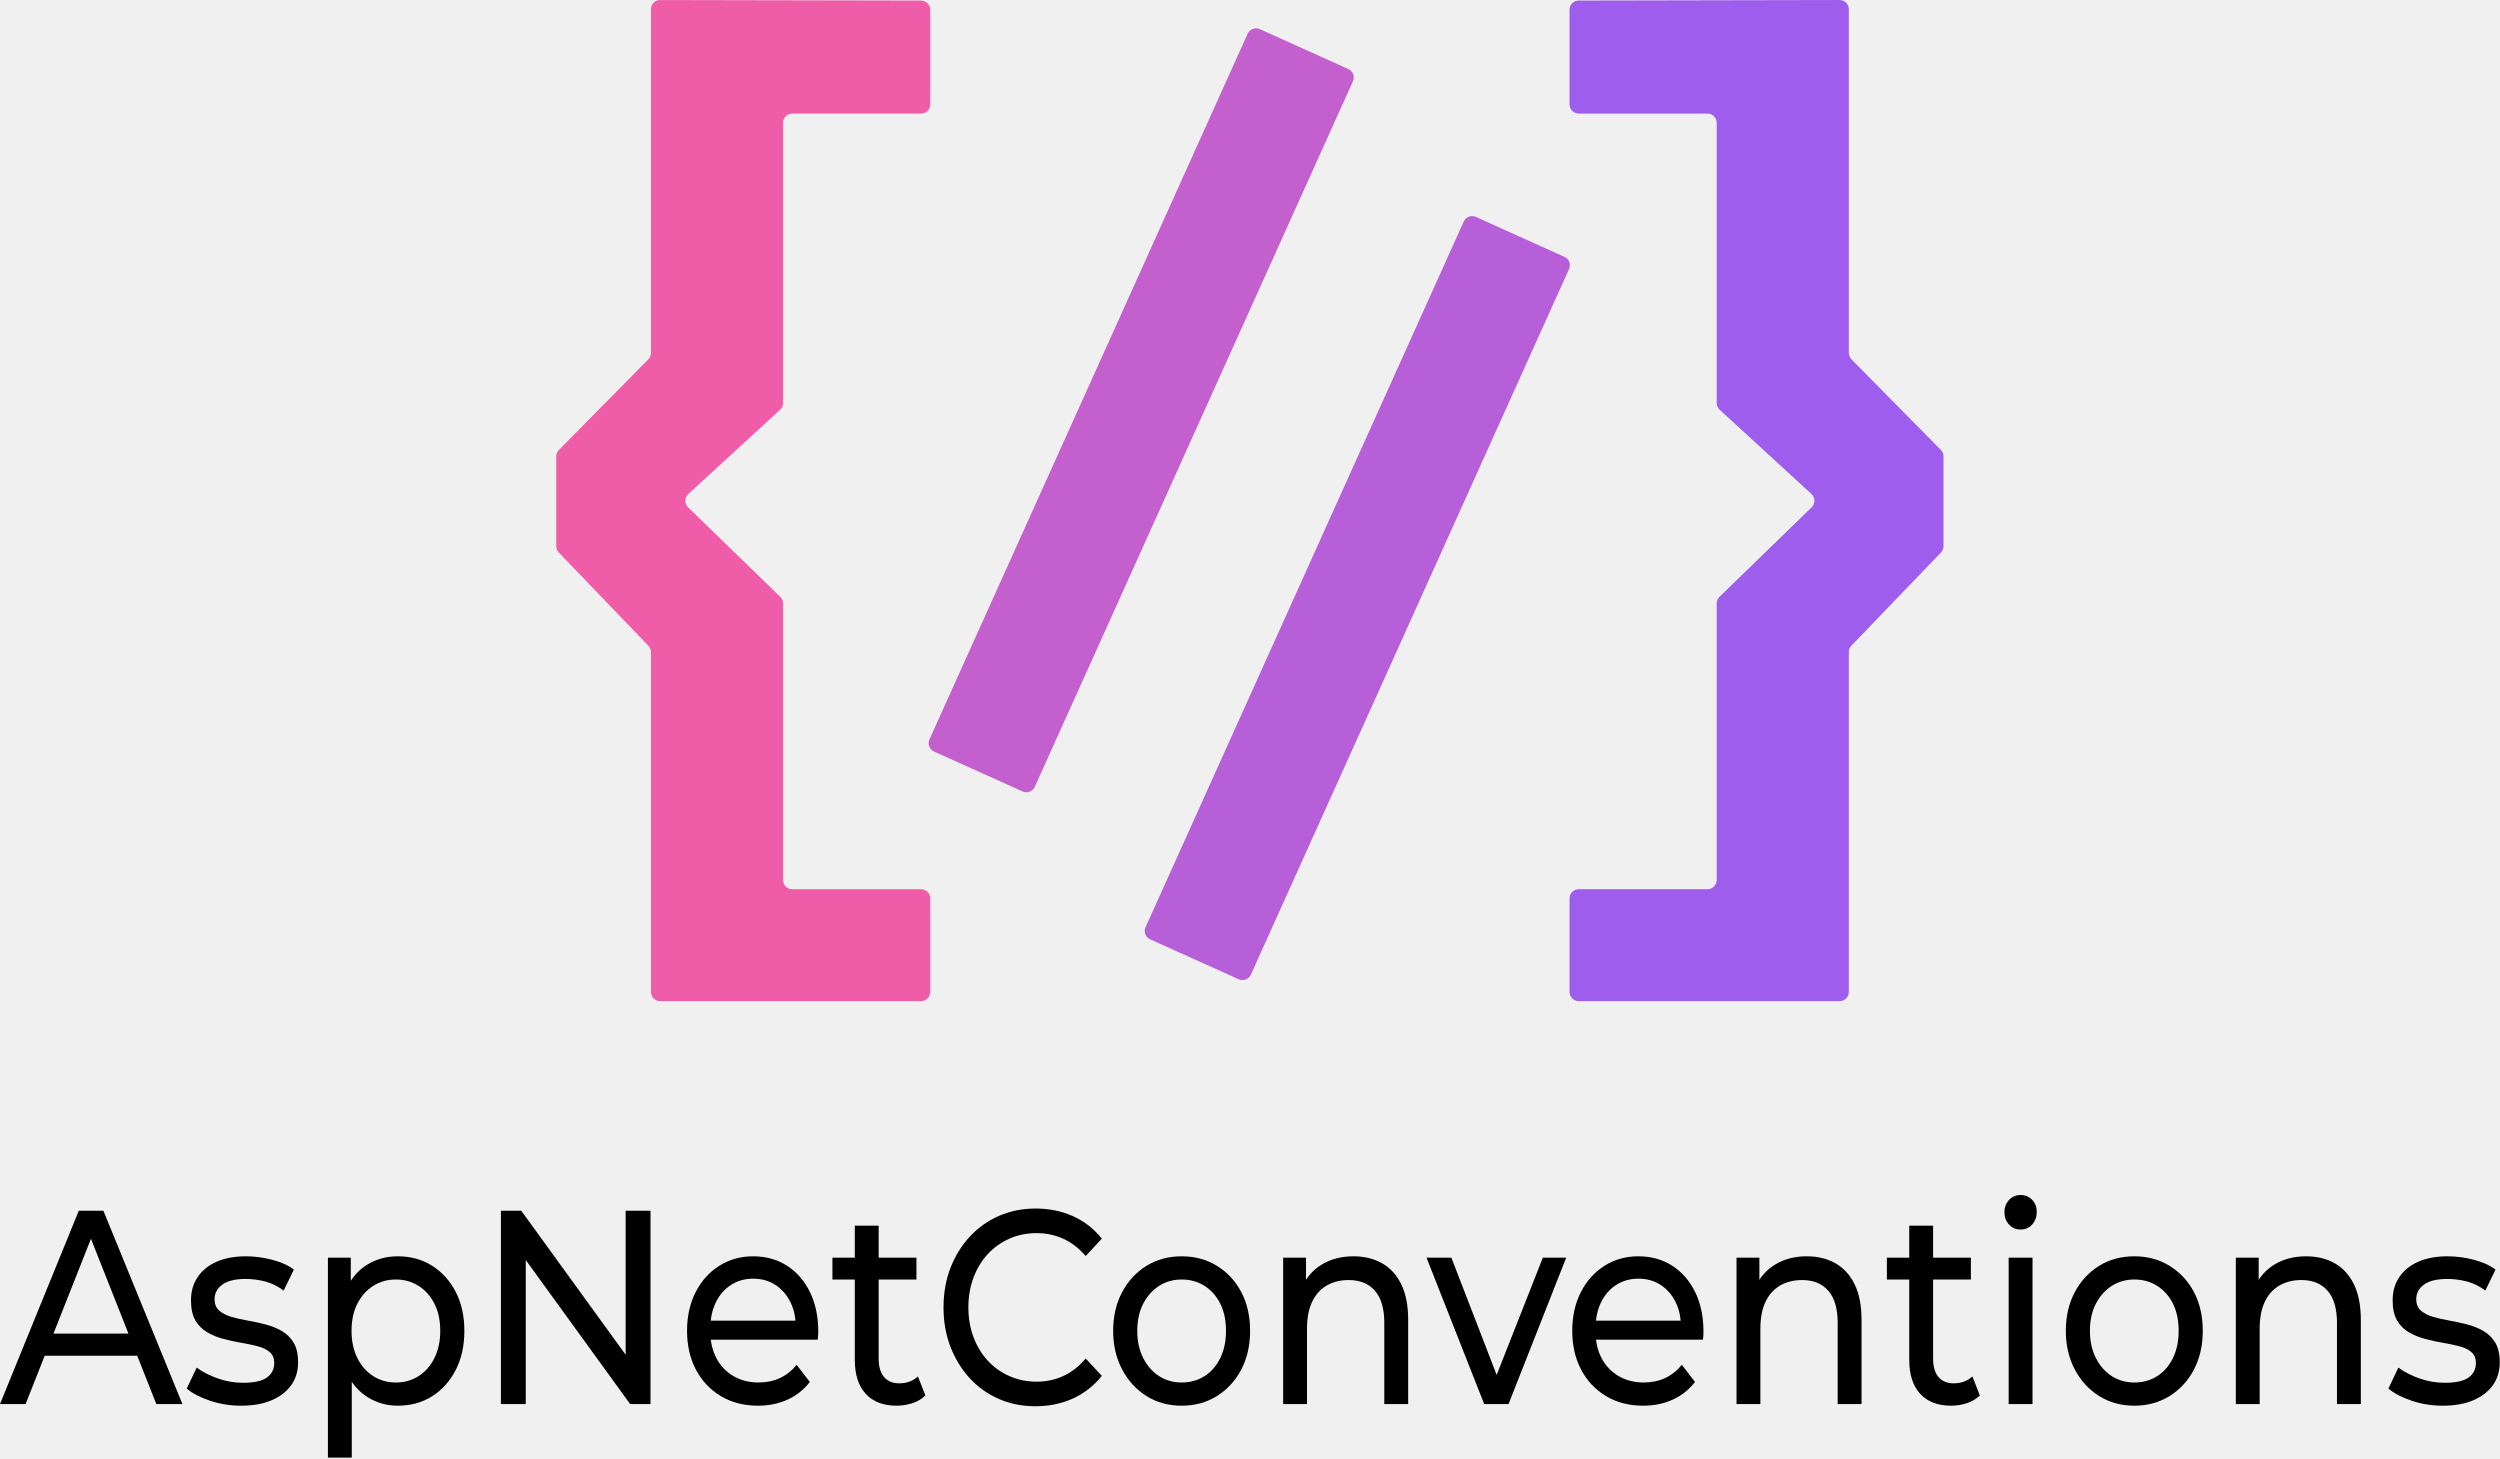
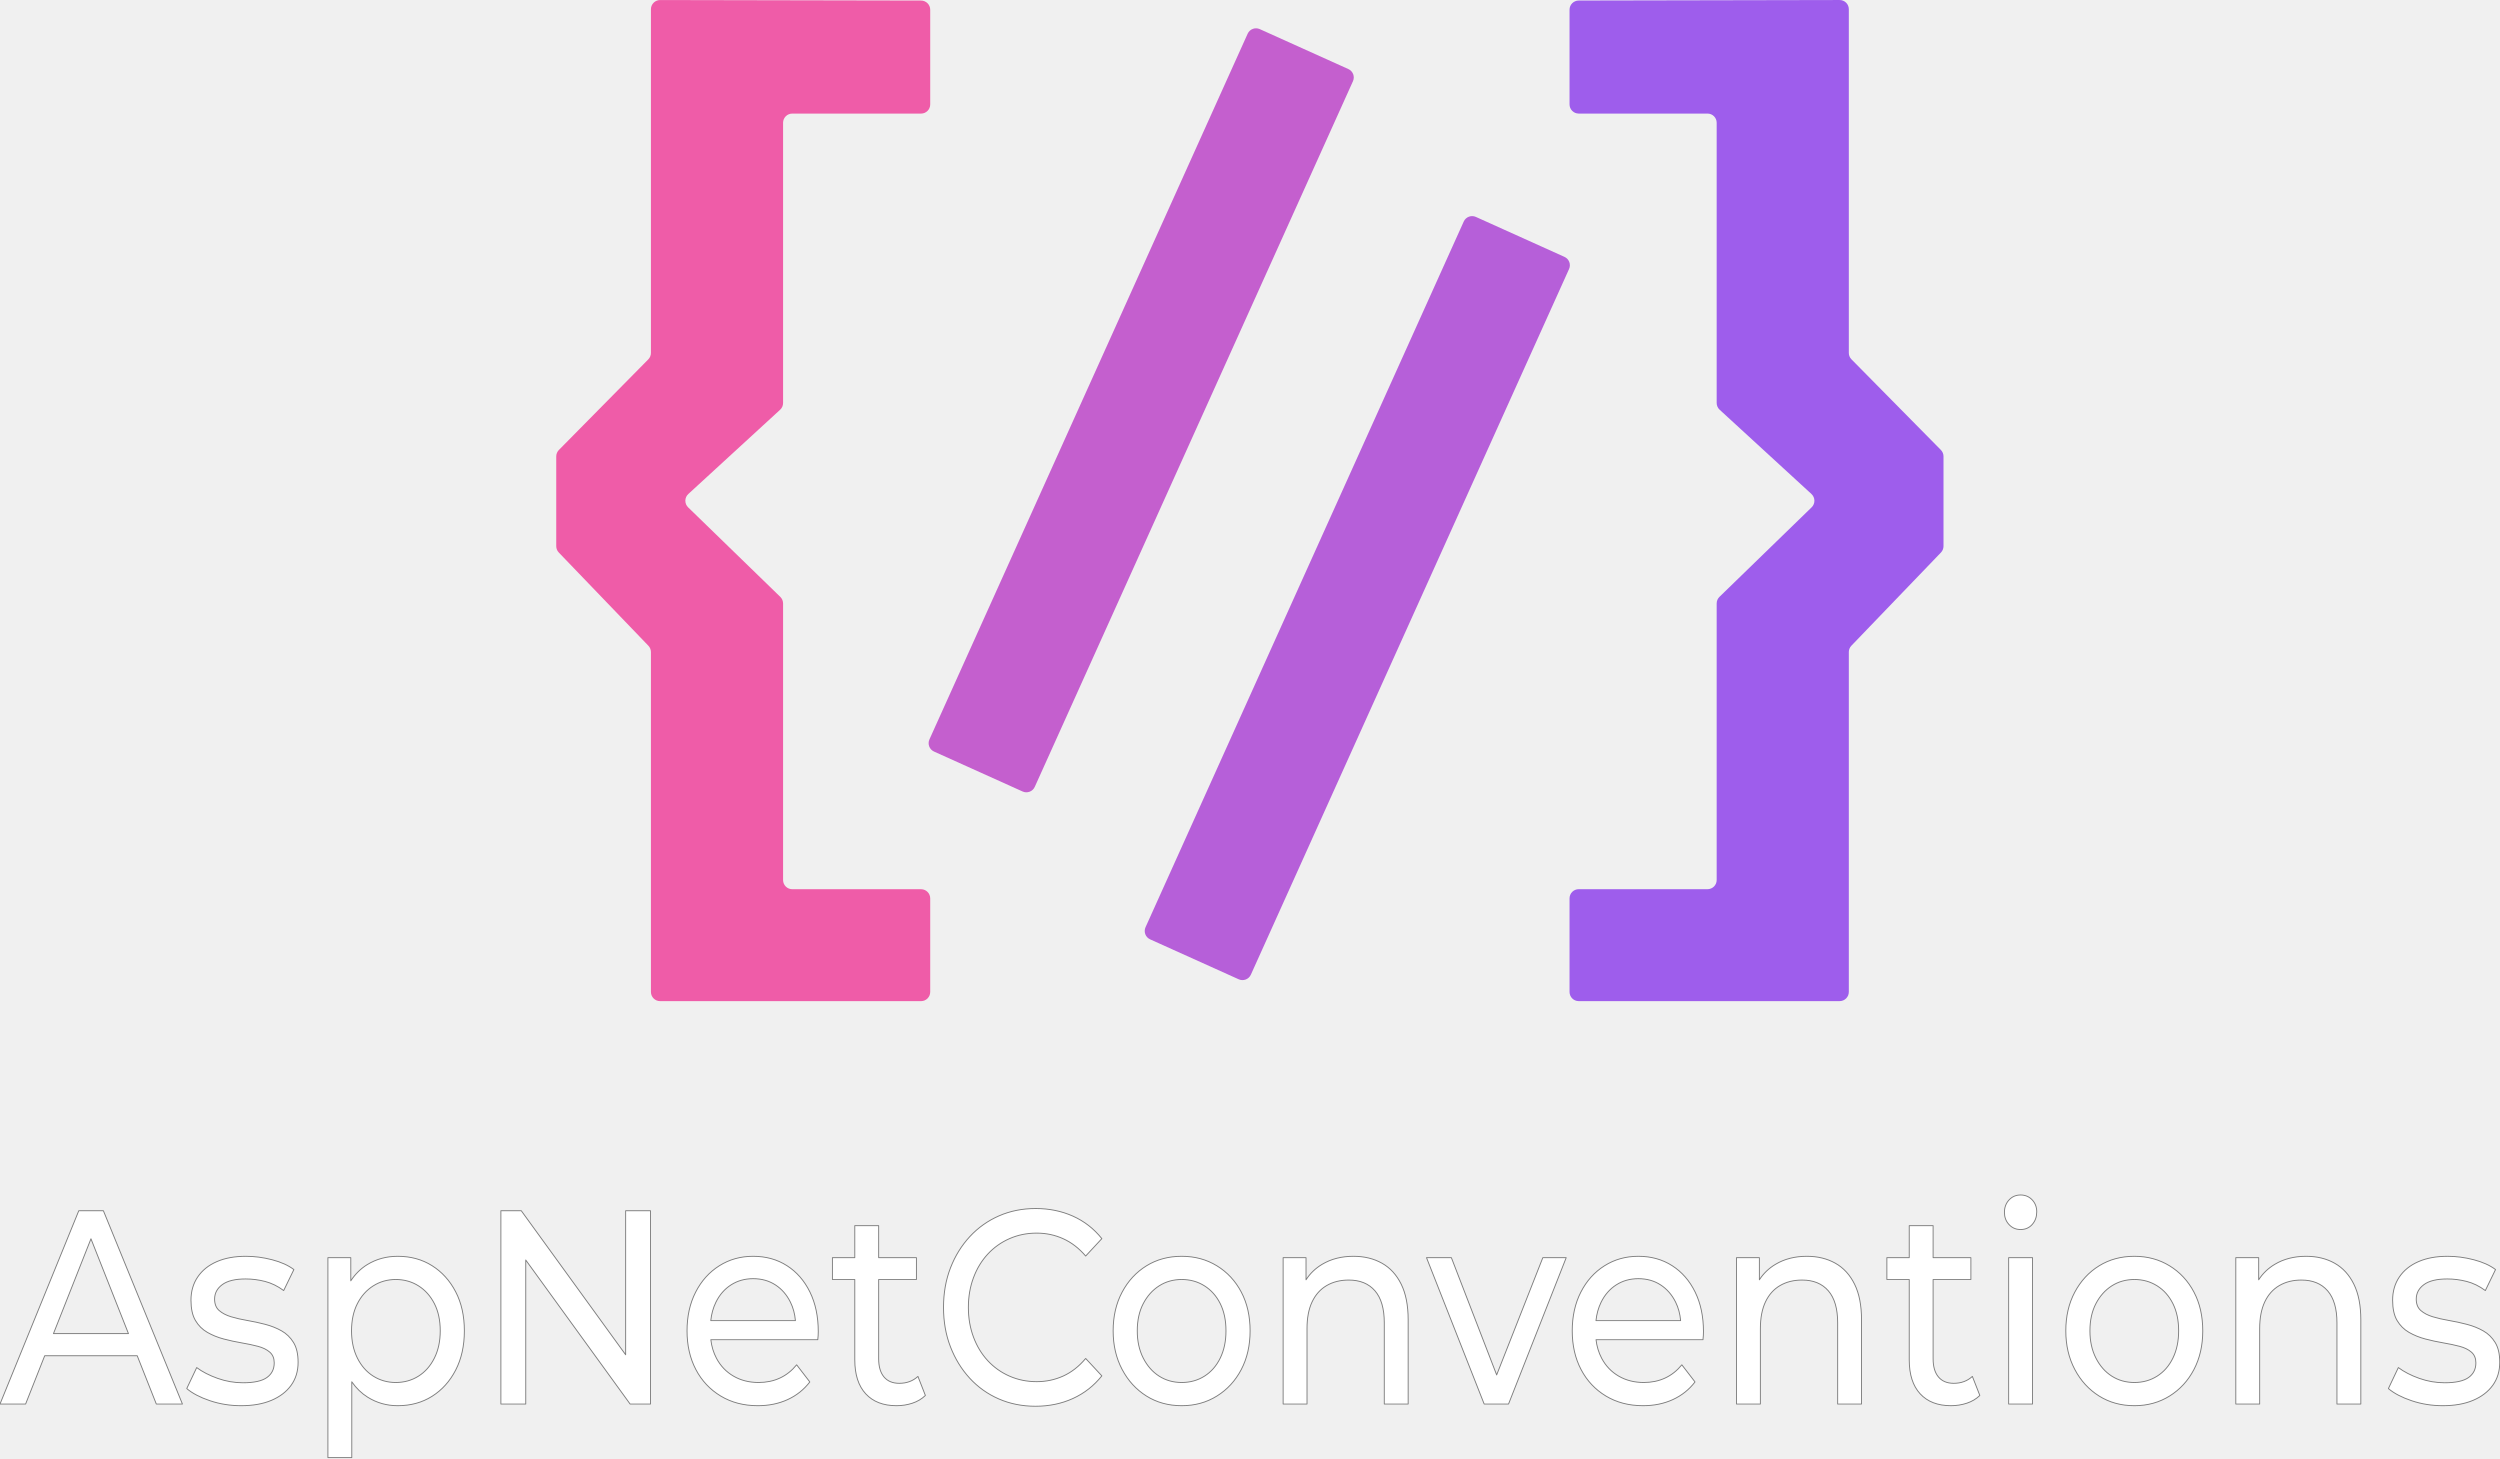
- <svg xmlns="http://www.w3.org/2000/svg" width="100%" height="100%" viewBox="0 0 4086 2383" version="1.1" xml:space="preserve" style="fill-rule:evenodd;clip-rule:evenodd;stroke-linejoin:round;stroke-miterlimit:2;">
-   <g transform="matrix(1,0,0,1,-507.1998,-431.994)">
-     <g transform="matrix(1.05117,0,0,1.05117,-156.3733,25.51476)">
-       <g transform="matrix(0.873569,0.393905,-0.411058,0.911609,2482.936,-790.726)">
-         <path d="M784.045,1070.596C792.269,1070.596 798.936,1076.984 798.936,1084.865C798.936,1212.786 798.936,2160.573 798.936,2288.494C798.936,2296.375 792.269,2302.764 784.045,2302.764C748.966,2302.764 661.459,2302.764 626.38,2302.764C618.156,2302.764 611.489,2296.375 611.489,2288.494C611.489,2160.573 611.489,1212.786 611.489,1084.865C611.489,1076.984 618.156,1070.596 626.38,1070.596C661.459,1070.596 748.966,1070.596 784.045,1070.596Z" style="fill:rgb(196,95,206);" />
-       </g>
-       <g transform="matrix(0.873569,0.393905,-0.411058,0.911609,2818.936,-498.726)">
-         <path d="M784.045,1070.596C792.269,1070.596 798.936,1076.984 798.936,1084.865C798.936,1212.786 798.936,2160.573 798.936,2288.494C798.936,2296.375 792.269,2302.764 784.045,2302.764C748.966,2302.764 661.459,2302.764 626.38,2302.764C618.156,2302.764 611.489,2296.375 611.489,2288.494C611.489,2160.573 611.489,1212.786 611.489,1084.865C611.489,1076.984 618.156,1070.596 626.38,1070.596C661.459,1070.596 748.966,1070.596 784.045,1070.596Z" style="fill:rgb(182,95,217);" />
-       </g>
-       <g transform="matrix(6.24795,0,0,6.24795,-648.9505,-1548.95)">
-         <path d="M366.233,399.235C366.655,398.808 366.891,398.232 366.891,397.631L366.891,312.098C366.891,311.491 367.133,310.91 367.562,310.481C367.991,310.053 368.573,309.813 369.18,309.814C379.727,309.835 423.584,309.923 434.112,309.944C435.372,309.946 436.392,310.968 436.392,312.228C436.392,317.504 436.392,330.508 436.392,335.788C436.392,336.394 436.151,336.975 435.723,337.403C435.294,337.831 434.714,338.072 434.108,338.072L402.06,338.072C401.454,338.072 400.873,338.313 400.445,338.741C400.017,339.169 399.776,339.75 399.776,340.356L399.776,410.094C399.776,410.733 399.508,411.344 399.036,411.776C395.614,414.918 381.263,428.089 376.194,432.74C375.731,433.165 375.464,433.762 375.455,434.391C375.446,435.019 375.697,435.624 376.147,436.061C381.197,440.966 395.737,455.088 399.083,458.338C399.526,458.768 399.776,459.359 399.776,459.977C399.776,467.555 399.776,517.477 399.776,528.806C399.776,529.412 400.017,529.993 400.445,530.421C400.873,530.85 401.454,531.09 402.06,531.09L434.108,531.09C435.369,531.09 436.392,532.113 436.392,533.374L436.392,556.659C436.392,557.265 436.151,557.846 435.723,558.274C435.294,558.702 434.713,558.943 434.108,558.943C423.57,558.943 379.713,558.943 369.175,558.943C367.914,558.943 366.891,557.92 366.891,556.659L366.891,472.079C366.891,471.489 366.663,470.921 366.254,470.496C362.9,467.006 347.32,450.796 343.966,447.307C343.557,446.881 343.328,446.314 343.328,445.724C343.328,441.896 343.328,427.245 343.328,423.384C343.328,422.784 343.565,422.207 343.986,421.78C347.377,418.344 362.843,402.671 366.233,399.235Z" style="fill:rgb(239,92,168);" />
-       </g>
-       <g transform="matrix(-6.24795,0,0,6.24795,5798.209,-1548.981)">
-         <path d="M366.233,399.235C366.655,398.808 366.891,398.232 366.891,397.631L366.891,312.098C366.891,311.491 367.133,310.91 367.562,310.481C367.991,310.053 368.573,309.813 369.18,309.814C379.727,309.835 423.584,309.923 434.112,309.944C435.372,309.946 436.392,310.968 436.392,312.228C436.392,317.504 436.392,330.508 436.392,335.788C436.392,336.394 436.151,336.975 435.723,337.403C435.294,337.831 434.714,338.072 434.108,338.072L402.06,338.072C401.454,338.072 400.873,338.313 400.445,338.741C400.017,339.169 399.776,339.75 399.776,340.356L399.776,410.094C399.776,410.733 399.508,411.344 399.036,411.776C395.614,414.918 381.263,428.089 376.194,432.74C375.731,433.165 375.464,433.762 375.455,434.391C375.446,435.019 375.697,435.624 376.147,436.061C381.197,440.966 395.737,455.088 399.083,458.338C399.526,458.768 399.776,459.359 399.776,459.977C399.776,467.555 399.776,517.477 399.776,528.806C399.776,529.412 400.017,529.993 400.445,530.421C400.873,530.85 401.454,531.09 402.06,531.09L434.108,531.09C435.369,531.09 436.392,532.113 436.392,533.374L436.392,556.659C436.392,557.265 436.151,557.846 435.723,558.274C435.294,558.702 434.713,558.943 434.108,558.943C423.57,558.943 379.713,558.943 369.175,558.943C367.914,558.943 366.891,557.92 366.891,556.659L366.891,472.079C366.891,471.489 366.663,470.921 366.254,470.496C362.9,467.006 347.32,450.796 343.966,447.307C343.557,446.881 343.328,446.314 343.328,445.724C343.328,441.896 343.328,427.245 343.328,423.384C343.328,422.784 343.565,422.207 343.986,421.78C347.377,418.344 362.843,402.671 366.233,399.235Z" style="fill:rgb(158,93,236);" />
-       </g>
-     </g>
-     <g transform="matrix(0.752213,0,0,0.752213,177.5505,883.8266)">
-       <path d="M438.239,2450.012L609.419,2030.012L662.879,2030.012L834.599,2450.012L777.899,2450.012L625.079,2063.612L646.679,2063.612L493.859,2450.012L438.239,2450.012ZM511.139,2345.012L525.719,2297.012L738.479,2297.012L754.139,2345.012L511.139,2345.012Z" style="fill-rule:nonzero;" />
-       <path d="M962.279,2453.612C938.519,2453.612 915.929,2450.012 894.509,2442.812C873.089,2435.612 856.259,2426.812 844.019,2416.412L865.619,2370.812C877.859,2380.012 892.979,2387.812 910.979,2394.212C928.979,2400.612 947.339,2403.812 966.059,2403.812C990.179,2403.812 1007.549,2400.012 1018.169,2392.412C1028.789,2384.812 1034.099,2374.212 1034.099,2360.612C1034.099,2350.612 1030.859,2342.812 1024.379,2337.212C1017.899,2331.612 1009.349,2327.412 998.729,2324.612C988.109,2321.812 976.319,2319.312 963.359,2317.112C950.399,2314.912 937.439,2312.112 924.479,2308.712C911.519,2305.312 899.639,2300.512 888.839,2294.312C878.039,2288.112 869.399,2279.512 862.919,2268.512C856.439,2257.512 853.199,2242.812 853.199,2224.412C853.199,2205.212 858.059,2188.412 867.779,2174.012C877.499,2159.612 891.269,2148.512 909.089,2140.712C926.909,2132.912 948.059,2129.012 972.539,2129.012C991.259,2129.012 1010.249,2131.512 1029.509,2136.512C1048.769,2141.512 1064.519,2148.612 1076.759,2157.812L1054.619,2203.412C1041.659,2193.812 1028.159,2187.212 1014.119,2183.612C1000.079,2180.012 986.039,2178.212 971.999,2178.212C949.319,2178.212 932.399,2182.312 921.239,2190.512C910.079,2198.712 904.499,2209.212 904.499,2222.012C904.499,2232.812 907.829,2241.112 914.489,2246.912C921.149,2252.712 929.789,2257.212 940.409,2260.412C951.029,2263.612 962.819,2266.312 975.779,2268.512C988.739,2270.712 1001.699,2273.512 1014.659,2276.912C1027.619,2280.312 1039.409,2285.012 1050.029,2291.012C1060.649,2297.012 1069.289,2305.412 1075.949,2316.212C1082.609,2327.012 1085.939,2341.412 1085.939,2359.412C1085.939,2378.612 1080.899,2395.212 1070.819,2409.212C1060.739,2423.212 1046.519,2434.112 1028.159,2441.912C1009.799,2449.712 987.839,2453.612 962.279,2453.612Z" style="fill-rule:nonzero;" />
-       <path d="M1302.479,2453.612C1278.719,2453.612 1257.029,2447.512 1237.409,2435.312C1217.789,2423.112 1202.129,2405.012 1190.429,2381.012C1178.729,2357.012 1172.879,2327.012 1172.879,2291.012C1172.879,2255.012 1178.549,2225.012 1189.889,2201.012C1201.229,2177.012 1216.709,2159.012 1236.329,2147.012C1255.949,2135.012 1277.999,2129.012 1302.479,2129.012C1330.559,2129.012 1355.399,2135.812 1376.999,2149.412C1398.599,2163.012 1415.699,2181.912 1428.299,2206.112C1440.899,2230.312 1447.199,2258.612 1447.199,2291.012C1447.199,2323.412 1440.899,2351.812 1428.299,2376.212C1415.699,2400.612 1398.599,2419.612 1376.999,2433.212C1355.399,2446.812 1330.559,2453.612 1302.479,2453.612ZM1150.739,2566.412L1150.739,2132.012L1200.419,2132.012L1200.419,2217.812L1197.179,2291.612L1202.579,2365.412L1202.579,2566.412L1150.739,2566.412ZM1298.159,2403.212C1316.519,2403.212 1332.989,2398.612 1347.569,2389.412C1362.149,2380.212 1373.669,2367.112 1382.129,2350.112C1390.589,2333.112 1394.819,2313.412 1394.819,2291.012C1394.819,2268.212 1390.589,2248.512 1382.129,2231.912C1373.669,2215.312 1362.149,2202.412 1347.569,2193.212C1332.989,2184.012 1316.519,2179.412 1298.159,2179.412C1280.159,2179.412 1263.869,2184.012 1249.289,2193.212C1234.709,2202.412 1223.189,2215.312 1214.729,2231.912C1206.269,2248.512 1202.039,2268.212 1202.039,2291.012C1202.039,2313.412 1206.269,2333.112 1214.729,2350.112C1223.189,2367.112 1234.709,2380.212 1249.289,2389.412C1263.869,2398.612 1280.159,2403.212 1298.159,2403.212Z" style="fill-rule:nonzero;" />
-       <path d="M1526.579,2450.012L1526.579,2030.012L1570.859,2030.012L1820.879,2375.012L1797.659,2375.012L1797.659,2030.012L1851.659,2030.012L1851.659,2450.012L1807.379,2450.012L1557.359,2105.012L1580.579,2105.012L1580.579,2450.012L1526.579,2450.012Z" style="fill-rule:nonzero;" />
-       <path d="M2084.939,2453.612C2054.339,2453.612 2027.429,2446.612 2004.209,2432.612C1980.989,2418.612 1962.989,2399.412 1950.209,2375.012C1937.429,2350.612 1931.039,2322.612 1931.039,2291.012C1931.039,2259.412 1937.249,2231.412 1949.669,2207.012C1962.089,2182.612 1979.189,2163.512 2000.969,2149.712C2022.749,2135.912 2047.319,2129.012 2074.679,2129.012C2102.399,2129.012 2126.879,2135.812 2148.119,2149.412C2169.359,2163.012 2186.009,2182.112 2198.069,2206.712C2210.129,2231.312 2216.159,2260.012 2216.159,2292.812C2216.159,2295.212 2216.069,2298.012 2215.889,2301.212C2215.709,2304.412 2215.439,2307.412 2215.079,2310.212L1971.539,2310.212L1971.539,2268.812L2188.079,2268.812L2167.019,2283.212C2167.379,2262.812 2163.599,2244.612 2155.679,2228.612C2147.759,2212.612 2136.869,2200.112 2123.009,2191.112C2109.149,2182.112 2093.039,2177.612 2074.679,2177.612C2056.679,2177.612 2040.659,2182.112 2026.619,2191.112C2012.579,2200.112 2001.599,2212.712 1993.679,2228.912C1985.759,2245.112 1981.799,2263.612 1981.799,2284.412L1981.799,2294.012C1981.799,2315.212 1986.209,2334.112 1995.029,2350.712C2003.849,2367.312 2016.179,2380.212 2032.019,2389.412C2047.859,2398.612 2066.039,2403.212 2086.559,2403.212C2103.479,2403.212 2118.869,2400.012 2132.729,2393.612C2146.589,2387.212 2158.739,2377.612 2169.179,2364.812L2197.799,2402.012C2184.839,2418.812 2168.729,2431.612 2149.469,2440.412C2130.209,2449.212 2108.699,2453.612 2084.939,2453.612Z" style="fill-rule:nonzero;" />
-       <path d="M2386.259,2453.612C2357.459,2453.612 2335.139,2445.012 2319.299,2427.812C2303.459,2410.612 2295.539,2386.012 2295.539,2354.012L2295.539,2062.412L2347.379,2062.412L2347.379,2351.612C2347.379,2368.812 2351.249,2382.012 2358.989,2391.212C2366.729,2400.412 2377.799,2405.012 2392.199,2405.012C2408.399,2405.012 2421.899,2400.012 2432.699,2390.012L2448.899,2431.412C2440.979,2439.012 2431.529,2444.612 2420.549,2448.212C2409.569,2451.812 2398.139,2453.612 2386.259,2453.612ZM2246.939,2179.412L2246.939,2132.012L2429.459,2132.012L2429.459,2179.412L2246.939,2179.412Z" style="fill-rule:nonzero;" />
-       <path d="M2688.119,2454.812C2659.319,2454.812 2632.769,2449.512 2608.469,2438.912C2584.169,2428.312 2563.109,2413.312 2545.289,2393.912C2527.469,2374.512 2513.519,2351.812 2503.439,2325.812C2493.359,2299.812 2488.319,2271.212 2488.319,2240.012C2488.319,2208.812 2493.359,2180.212 2503.439,2154.212C2513.519,2128.212 2527.559,2105.512 2545.559,2086.112C2563.559,2066.712 2584.709,2051.712 2609.009,2041.112C2633.309,2030.512 2659.859,2025.212 2688.659,2025.212C2717.819,2025.212 2744.729,2030.712 2769.389,2041.712C2794.049,2052.712 2815.019,2069.012 2832.299,2090.612L2797.199,2128.412C2782.799,2111.612 2766.599,2099.112 2748.599,2090.912C2730.599,2082.712 2711.339,2078.612 2690.819,2078.612C2669.579,2078.612 2649.869,2082.612 2631.689,2090.612C2613.509,2098.612 2597.759,2109.812 2584.439,2124.212C2571.119,2138.612 2560.769,2155.712 2553.389,2175.512C2546.009,2195.312 2542.319,2216.812 2542.319,2240.012C2542.319,2263.212 2546.009,2284.712 2553.389,2304.512C2560.769,2324.312 2571.119,2341.412 2584.439,2355.812C2597.759,2370.212 2613.509,2381.412 2631.689,2389.412C2649.869,2397.412 2669.579,2401.412 2690.819,2401.412C2711.339,2401.412 2730.599,2397.312 2748.599,2389.112C2766.599,2380.912 2782.799,2368.212 2797.199,2351.012L2832.299,2388.812C2815.019,2410.412 2794.049,2426.812 2769.389,2438.012C2744.729,2449.212 2717.639,2454.812 2688.119,2454.812Z" style="fill-rule:nonzero;" />
-       <path d="M3005.939,2453.612C2977.139,2453.612 2951.579,2446.612 2929.259,2432.612C2906.939,2418.612 2889.299,2399.312 2876.339,2374.712C2863.379,2350.112 2856.899,2322.212 2856.899,2291.012C2856.899,2259.412 2863.379,2231.412 2876.339,2207.012C2889.299,2182.612 2906.939,2163.512 2929.259,2149.712C2951.579,2135.912 2977.139,2129.012 3005.939,2129.012C3034.379,2129.012 3059.849,2135.912 3082.349,2149.712C3104.849,2163.512 3122.489,2182.512 3135.269,2206.712C3148.049,2230.912 3154.439,2259.012 3154.439,2291.012C3154.439,2322.612 3148.049,2350.612 3135.269,2375.012C3122.489,2399.412 3104.849,2418.612 3082.349,2432.612C3059.849,2446.612 3034.379,2453.612 3005.939,2453.612ZM3005.939,2403.212C3024.299,2403.212 3040.769,2398.612 3055.349,2389.412C3069.929,2380.212 3081.359,2367.112 3089.639,2350.112C3097.919,2333.112 3102.059,2313.412 3102.059,2291.012C3102.059,2268.212 3097.919,2248.512 3089.639,2231.912C3081.359,2215.312 3069.929,2202.412 3055.349,2193.212C3040.769,2184.012 3024.299,2179.412 3005.939,2179.412C2987.579,2179.412 2971.199,2184.012 2956.799,2193.212C2942.399,2202.412 2930.879,2215.312 2922.239,2231.912C2913.599,2248.512 2909.279,2268.212 2909.279,2291.012C2909.279,2313.412 2913.599,2333.112 2922.239,2350.112C2930.879,2367.112 2942.399,2380.212 2956.799,2389.412C2971.199,2398.612 2987.579,2403.212 3005.939,2403.212Z" style="fill-rule:nonzero;" />
-       <path d="M3226.259,2450.012L3226.259,2132.012L3275.939,2132.012L3275.939,2217.812L3267.839,2195.012C3277.199,2174.212 3291.599,2158.012 3311.039,2146.412C3330.479,2134.812 3353.159,2129.012 3379.079,2129.012C3402.479,2129.012 3423.089,2134.012 3440.909,2144.012C3458.729,2154.012 3472.679,2169.212 3482.759,2189.612C3492.839,2210.012 3497.879,2235.812 3497.879,2267.012L3497.879,2450.012L3446.039,2450.012L3446.039,2273.612C3446.039,2242.812 3439.289,2219.612 3425.789,2204.012C3412.289,2188.412 3393.299,2180.612 3368.819,2180.612C3350.459,2180.612 3334.439,2184.612 3320.759,2192.612C3307.079,2200.612 3296.549,2212.412 3289.169,2228.012C3281.789,2243.612 3278.099,2263.012 3278.099,2286.212L3278.099,2450.012L3226.259,2450.012Z" style="fill-rule:nonzero;" />
-       <path d="M3663.059,2450.012L3537.779,2132.012L3591.779,2132.012L3703.019,2420.012L3677.099,2420.012L3790.499,2132.012L3841.259,2132.012L3715.979,2450.012L3663.059,2450.012Z" style="fill-rule:nonzero;" />
-       <path d="M4008.299,2453.612C3977.699,2453.612 3950.789,2446.612 3927.569,2432.612C3904.349,2418.612 3886.349,2399.412 3873.569,2375.012C3860.789,2350.612 3854.399,2322.612 3854.399,2291.012C3854.399,2259.412 3860.609,2231.412 3873.029,2207.012C3885.449,2182.612 3902.549,2163.512 3924.329,2149.712C3946.109,2135.912 3970.679,2129.012 3998.039,2129.012C4025.759,2129.012 4050.239,2135.812 4071.479,2149.412C4092.719,2163.012 4109.369,2182.112 4121.429,2206.712C4133.489,2231.312 4139.519,2260.012 4139.519,2292.812C4139.519,2295.212 4139.429,2298.012 4139.249,2301.212C4139.069,2304.412 4138.799,2307.412 4138.439,2310.212L3894.899,2310.212L3894.899,2268.812L4111.439,2268.812L4090.379,2283.212C4090.739,2262.812 4086.959,2244.612 4079.039,2228.612C4071.119,2212.612 4060.229,2200.112 4046.369,2191.112C4032.509,2182.112 4016.399,2177.612 3998.039,2177.612C3980.039,2177.612 3964.019,2182.112 3949.979,2191.112C3935.939,2200.112 3924.959,2212.712 3917.039,2228.912C3909.119,2245.112 3905.159,2263.612 3905.159,2284.412L3905.159,2294.012C3905.159,2315.212 3909.569,2334.112 3918.389,2350.712C3927.209,2367.312 3939.539,2380.212 3955.379,2389.412C3971.219,2398.612 3989.399,2403.212 4009.919,2403.212C4026.839,2403.212 4042.229,2400.012 4056.089,2393.612C4069.949,2387.212 4082.099,2377.612 4092.539,2364.812L4121.159,2402.012C4108.199,2418.812 4092.089,2431.612 4072.829,2440.412C4053.569,2449.212 4032.059,2453.612 4008.299,2453.612Z" style="fill-rule:nonzero;" />
-       <path d="M4211.339,2450.012L4211.339,2132.012L4261.019,2132.012L4261.019,2217.812L4252.919,2195.012C4262.279,2174.212 4276.679,2158.012 4296.119,2146.412C4315.559,2134.812 4338.239,2129.012 4364.159,2129.012C4387.559,2129.012 4408.169,2134.012 4425.989,2144.012C4443.809,2154.012 4457.759,2169.212 4467.839,2189.612C4477.919,2210.012 4482.959,2235.812 4482.959,2267.012L4482.959,2450.012L4431.119,2450.012L4431.119,2273.612C4431.119,2242.812 4424.369,2219.612 4410.869,2204.012C4397.369,2188.412 4378.379,2180.612 4353.899,2180.612C4335.539,2180.612 4319.519,2184.612 4305.839,2192.612C4292.159,2200.612 4281.629,2212.412 4274.249,2228.012C4266.869,2243.612 4263.179,2263.012 4263.179,2286.212L4263.179,2450.012L4211.339,2450.012Z" style="fill-rule:nonzero;" />
-       <path d="M4677.359,2453.612C4648.559,2453.612 4626.239,2445.012 4610.399,2427.812C4594.559,2410.612 4586.639,2386.012 4586.639,2354.012L4586.639,2062.412L4638.479,2062.412L4638.479,2351.612C4638.479,2368.812 4642.349,2382.012 4650.089,2391.212C4657.829,2400.412 4668.899,2405.012 4683.299,2405.012C4699.499,2405.012 4712.999,2400.012 4723.799,2390.012L4739.999,2431.412C4732.079,2439.012 4722.629,2444.612 4711.649,2448.212C4700.669,2451.812 4689.239,2453.612 4677.359,2453.612ZM4538.039,2179.412L4538.039,2132.012L4720.559,2132.012L4720.559,2179.412L4538.039,2179.412Z" style="fill-rule:nonzero;" />
-       <path d="M4802.639,2450.012L4802.639,2132.012L4854.479,2132.012L4854.479,2450.012L4802.639,2450.012ZM4828.559,2070.812C4818.479,2070.812 4810.109,2067.212 4803.449,2060.012C4796.789,2052.812 4793.459,2044.012 4793.459,2033.612C4793.459,2022.812 4796.789,2013.812 4803.449,2006.612C4810.109,1999.412 4818.479,1995.812 4828.559,1995.812C4838.639,1995.812 4847.009,1999.312 4853.669,2006.312C4860.329,2013.312 4863.659,2022.012 4863.659,2032.412C4863.659,2043.212 4860.419,2052.312 4853.939,2059.712C4847.459,2067.112 4838.999,2070.812 4828.559,2070.812Z" style="fill-rule:nonzero;" />
-       <path d="M5075.879,2453.612C5047.079,2453.612 5021.519,2446.612 4999.199,2432.612C4976.879,2418.612 4959.239,2399.312 4946.279,2374.712C4933.319,2350.112 4926.839,2322.212 4926.839,2291.012C4926.839,2259.412 4933.319,2231.412 4946.279,2207.012C4959.239,2182.612 4976.879,2163.512 4999.199,2149.712C5021.519,2135.912 5047.079,2129.012 5075.879,2129.012C5104.319,2129.012 5129.789,2135.912 5152.289,2149.712C5174.789,2163.512 5192.429,2182.512 5205.209,2206.712C5217.989,2230.912 5224.379,2259.012 5224.379,2291.012C5224.379,2322.612 5217.989,2350.612 5205.209,2375.012C5192.429,2399.412 5174.789,2418.612 5152.289,2432.612C5129.789,2446.612 5104.319,2453.612 5075.879,2453.612ZM5075.879,2403.212C5094.239,2403.212 5110.709,2398.612 5125.289,2389.412C5139.869,2380.212 5151.299,2367.112 5159.579,2350.112C5167.859,2333.112 5171.999,2313.412 5171.999,2291.012C5171.999,2268.212 5167.859,2248.512 5159.579,2231.912C5151.299,2215.312 5139.869,2202.412 5125.289,2193.212C5110.709,2184.012 5094.239,2179.412 5075.879,2179.412C5057.519,2179.412 5041.139,2184.012 5026.739,2193.212C5012.339,2202.412 5000.819,2215.312 4992.179,2231.912C4983.539,2248.512 4979.219,2268.212 4979.219,2291.012C4979.219,2313.412 4983.539,2333.112 4992.179,2350.112C5000.819,2367.112 5012.339,2380.212 5026.739,2389.412C5041.139,2398.612 5057.519,2403.212 5075.879,2403.212Z" style="fill-rule:nonzero;" />
-       <path d="M5296.199,2450.012L5296.199,2132.012L5345.879,2132.012L5345.879,2217.812L5337.779,2195.012C5347.139,2174.212 5361.539,2158.012 5380.979,2146.412C5400.419,2134.812 5423.099,2129.012 5449.019,2129.012C5472.419,2129.012 5493.029,2134.012 5510.849,2144.012C5528.669,2154.012 5542.619,2169.212 5552.699,2189.612C5562.779,2210.012 5567.819,2235.812 5567.819,2267.012L5567.819,2450.012L5515.979,2450.012L5515.979,2273.612C5515.979,2242.812 5509.229,2219.612 5495.729,2204.012C5482.229,2188.412 5463.239,2180.612 5438.759,2180.612C5420.399,2180.612 5404.379,2184.612 5390.699,2192.612C5377.019,2200.612 5366.489,2212.412 5359.109,2228.012C5351.729,2243.612 5348.039,2263.012 5348.039,2286.212L5348.039,2450.012L5296.199,2450.012Z" style="fill-rule:nonzero;" />
-       <path d="M5746.019,2453.612C5722.259,2453.612 5699.669,2450.012 5678.249,2442.812C5656.829,2435.612 5639.999,2426.812 5627.759,2416.412L5649.359,2370.812C5661.599,2380.012 5676.719,2387.812 5694.719,2394.212C5712.719,2400.612 5731.079,2403.812 5749.799,2403.812C5773.919,2403.812 5791.289,2400.012 5801.909,2392.412C5812.529,2384.812 5817.839,2374.212 5817.839,2360.612C5817.839,2350.612 5814.599,2342.812 5808.119,2337.212C5801.639,2331.612 5793.089,2327.412 5782.469,2324.612C5771.849,2321.812 5760.059,2319.312 5747.099,2317.112C5734.139,2314.912 5721.179,2312.112 5708.219,2308.712C5695.259,2305.312 5683.379,2300.512 5672.579,2294.312C5661.779,2288.112 5653.139,2279.512 5646.659,2268.512C5640.179,2257.512 5636.939,2242.812 5636.939,2224.412C5636.939,2205.212 5641.799,2188.412 5651.519,2174.012C5661.239,2159.612 5675.009,2148.512 5692.829,2140.712C5710.649,2132.912 5731.799,2129.012 5756.279,2129.012C5774.999,2129.012 5793.989,2131.512 5813.249,2136.512C5832.509,2141.512 5848.259,2148.612 5860.499,2157.812L5838.359,2203.412C5825.399,2193.812 5811.899,2187.212 5797.859,2183.612C5783.819,2180.012 5769.779,2178.212 5755.739,2178.212C5733.059,2178.212 5716.139,2182.312 5704.979,2190.512C5693.819,2198.712 5688.239,2209.212 5688.239,2222.012C5688.239,2232.812 5691.569,2241.112 5698.229,2246.912C5704.889,2252.712 5713.529,2257.212 5724.149,2260.412C5734.769,2263.612 5746.559,2266.312 5759.519,2268.512C5772.479,2270.712 5785.439,2273.512 5798.399,2276.912C5811.359,2280.312 5823.149,2285.012 5833.769,2291.012C5844.389,2297.012 5853.029,2305.412 5859.689,2316.212C5866.349,2327.012 5869.679,2341.412 5869.679,2359.412C5869.679,2378.612 5864.639,2395.212 5854.559,2409.212C5844.479,2423.212 5830.259,2434.112 5811.899,2441.912C5793.539,2449.712 5771.579,2453.612 5746.019,2453.612Z" style="fill-rule:nonzero;" />
-     </g>
+ <svg xmlns="http://www.w3.org/2000/svg" xml:space="preserve" style="fill-rule:evenodd;clip-rule:evenodd;stroke-linejoin:round;stroke-miterlimit:2" viewBox="0 0 4086 2383">
+   <path d="M784.045 1070.596c8.224 0 14.891 6.388 14.891 14.269v1203.629c0 7.881-6.667 14.27-14.891 14.27H626.38c-8.224 0-14.891-6.389-14.891-14.27V1084.865c0-7.881 6.667-14.269 14.891-14.269h157.665Z" style="fill:#c45fce" transform="matrix(.91827 .41406 -.4321 .95826 1946.415 -1237.667)" />
+   <path d="M784.045 1070.596c8.224 0 14.891 6.388 14.891 14.269v1203.629c0 7.881-6.667 14.27-14.891 14.27H626.38c-8.224 0-14.891-6.389-14.891-14.27V1084.865c0-7.881 6.667-14.269 14.891-14.269h157.665Z" style="fill:#b65fd9" transform="matrix(.91827 .41406 -.4321 .95826 2299.608 -930.725)" />
+   <path d="M366.233 399.235a2.28 2.28 0 0 0 .658-1.604v-85.533a2.287 2.287 0 0 1 2.289-2.284l64.932.13a2.284 2.284 0 0 1 2.28 2.284v23.56a2.284 2.284 0 0 1-2.284 2.284H402.06a2.284 2.284 0 0 0-2.284 2.284v69.738a2.28 2.28 0 0 1-.74 1.682l-22.842 20.964a2.285 2.285 0 0 0-.047 3.321l22.936 22.277c.443.43.693 1.021.693 1.639v68.829a2.284 2.284 0 0 0 2.284 2.284h32.048a2.285 2.285 0 0 1 2.284 2.284v23.285a2.284 2.284 0 0 1-2.284 2.284h-64.933a2.285 2.285 0 0 1-2.284-2.284v-84.58c0-.59-.228-1.158-.637-1.583l-22.288-23.189a2.286 2.286 0 0 1-.638-1.583v-22.34c0-.6.237-1.177.658-1.604l22.247-22.545Z" style="fill:#ef5ca8" transform="matrix(6.56766 0 0 6.56766 -1345.73 -2034.69)" />
+   <path d="M366.233 399.235a2.28 2.28 0 0 0 .658-1.604v-85.533a2.287 2.287 0 0 1 2.289-2.284l64.932.13a2.284 2.284 0 0 1 2.28 2.284v23.56a2.284 2.284 0 0 1-2.284 2.284H402.06a2.284 2.284 0 0 0-2.284 2.284v69.738a2.28 2.28 0 0 1-.74 1.682l-22.842 20.964a2.285 2.285 0 0 0-.047 3.321l22.936 22.277c.443.43.693 1.021.693 1.639v68.829a2.284 2.284 0 0 0 2.284 2.284h32.048a2.285 2.285 0 0 1 2.284 2.284v23.285a2.284 2.284 0 0 1-2.284 2.284h-64.933a2.285 2.285 0 0 1-2.284-2.284v-84.58c0-.59-.228-1.158-.637-1.583l-22.288-23.189a2.286 2.286 0 0 1-.638-1.583v-22.34c0-.6.237-1.177.658-1.604l22.247-22.545Z" style="fill:#9e5dec" transform="matrix(-6.56766 0 0 6.56766 5431.33 -2034.721)" />
+   <g style="stroke-width:1.994;stroke-dasharray:none;stroke:#000;stroke-opacity:.5">
+     <path d="M4828.558 1995.813c-10.08 0-18.448 3.6-25.108 10.8-6.66 7.2-9.991 16.2-9.991 27 0 10.4 3.331 19.199 9.991 26.399 6.66 7.2 15.028 10.799 25.108 10.799 10.44 0 18.901-3.698 25.381-11.098s9.719-16.502 9.719-27.302c0-10.4-3.329-19.1-9.989-26.1s-15.03-10.498-25.11-10.498zm-2139.899 29.398c-28.8 0-55.35 5.3-79.65 15.9-24.3 10.6-45.451 25.601-63.451 45.001s-32.038 42.101-42.118 68.101c-10.08 26-15.122 54.599-15.122 85.799 0 31.2 5.042 59.799 15.122 85.799 10.08 26 24.028 48.701 41.848 68.101s38.88 34.4 63.18 45c24.3 10.6 50.85 15.901 79.65 15.901 29.52 0 56.611-5.602 81.272-16.802 24.66-11.2 45.63-27.599 62.91-49.198l-35.102-37.8c-14.4 17.2-30.599 29.898-48.599 38.098-18 8.2-37.26 12.3-57.78 12.3-21.24 0-40.95-3.999-59.13-11.999s-33.931-19.201-47.251-33.601c-13.32-14.4-23.67-31.5-31.05-51.3-7.38-19.8-11.068-41.299-11.068-64.499 0-23.2 3.689-44.7 11.069-64.5 7.38-19.8 17.729-36.899 31.049-51.299 13.32-14.4 29.071-25.601 47.251-33.601 18.18-8 37.89-11.999 59.13-11.999 20.52 0 39.78 4.1 57.78 12.3 18 8.2 34.2 20.699 48.6 37.499l35.101-37.8c-17.28-21.6-38.25-37.9-62.91-48.9-24.66-11-51.571-16.501-80.731-16.501zm-2079.24 4.8-171.18 420.001h55.62l41.529-105H736.37l41.529 105h56.7l-171.72-420h-53.46zm917.161 0v420.001h54v-312.96l226.8 312.96h44.28v-420h-54.002v312.96l-226.8-312.96h-44.278zm768.958 32.4v69.602h-48.6v47.4h48.6v174.599c0 32 7.92 56.6 23.76 73.8 15.84 17.2 38.162 25.799 66.962 25.799 11.88 0 23.31-1.798 34.29-5.398 10.98-3.6 20.43-9.202 28.35-16.802l-16.202-41.399c-10.8 10-24.3 15-40.5 15-14.4 0-25.47-4.6-33.21-13.8-7.74-9.2-11.608-22.4-11.608-39.6v-172.2h82.08v-47.399h-82.08v-69.602h-51.842zm2291.101 0v69.602h-48.601v47.4h48.601v174.599c0 32 7.921 56.6 23.761 73.8 15.84 17.2 38.159 25.799 66.959 25.799 11.88 0 23.31-1.798 34.29-5.398 10.98-3.6 20.43-9.202 28.35-16.802l-16.2-41.399c-10.8 10-24.3 15-40.5 15-14.4 0-25.469-4.6-33.209-13.8-7.74-9.2-11.611-22.4-11.611-39.6v-172.2h82.08v-47.399h-82.08v-69.602h-51.84zm-3950.759 28.51 81.507 206.092H554.371l81.51-206.092zm336.658 38.09c-24.48 0-45.628 3.9-63.448 11.7-17.82 7.8-31.59 18.9-41.31 33.3-9.72 14.4-14.58 31.201-14.58 50.401 0 18.4 3.239 33.1 9.719 44.1 6.48 11 15.12 19.6 25.92 25.8 10.8 6.2 22.68 11 35.64 14.4 12.96 3.4 25.92 6.2 38.88 8.4s24.75 4.7 35.37 7.5c10.62 2.8 19.17 7 25.65 12.6 6.48 5.6 9.72 13.4 9.72 23.4 0 13.6-5.31 24.2-15.93 31.8-10.62 7.6-27.99 11.4-52.11 11.4-18.72 0-37.08-3.199-55.08-9.599s-33.12-14.202-45.36-23.402l-21.6 45.6c12.24 10.4 29.071 19.201 50.491 26.401 21.42 7.2 44.009 10.799 67.769 10.799 25.56 0 47.521-3.9 65.881-11.7 18.36-7.8 32.578-18.698 42.658-32.698 10.08-14 15.122-30.6 15.122-49.8 0-18-3.331-32.401-9.991-43.201-6.66-10.8-15.301-19.2-25.921-25.2s-22.41-10.701-35.37-14.101c-12.96-3.4-25.92-6.2-38.88-8.4s-24.75-4.898-35.37-8.098c-10.62-3.2-19.26-7.702-25.92-13.502-6.66-5.8-9.989-14.098-9.989-24.898 0-12.8 5.58-23.3 16.74-31.5 11.16-8.2 28.079-12.3 50.759-12.3 14.04 0 28.08 1.798 42.12 5.398 14.04 3.6 27.54 10.2 40.5 19.8l22.14-45.6c-12.24-9.2-27.99-16.298-47.25-21.298s-38.25-7.502-56.97-7.502zm329.94 0c-24.48 0-46.528 6.002-66.148 18.002-14.128 8.641-26.075 20.444-35.91 35.307v-50.307h-49.682v434.398h51.84v-164.735c9.75 13.983 21.33 25.24 34.832 33.635 19.62 12.2 41.308 18.3 65.068 18.3 28.08 0 52.92-6.798 74.52-20.398 21.6-13.6 38.702-32.601 51.302-57.001 12.6-24.4 18.9-52.8 18.9-85.2 0-32.4-6.3-60.7-18.9-84.9-12.6-24.2-29.702-43.1-51.302-56.7-21.6-13.6-46.44-20.4-74.52-20.4zm772.201 0c-27.36 0-51.93 6.9-73.71 20.7-21.78 13.8-38.879 32.902-51.299 57.302-12.42 24.4-18.632 52.4-18.632 84s6.39 59.6 19.17 84c12.78 24.4 30.782 43.6 54.002 57.6 23.22 14 50.128 20.998 80.728 20.998 23.76 0 45.27-4.398 64.53-13.198 19.26-8.8 35.372-21.6 48.332-38.4l-28.621-37.2c-10.44 12.8-22.59 22.398-36.45 28.798-13.86 6.4-29.251 9.602-46.171 9.602-20.52 0-38.7-4.6-54.54-13.8-15.84-9.2-28.17-22.102-36.99-38.702-6.506-12.245-10.595-25.75-12.302-40.5h232.354c.36-2.8.63-5.8.81-9 .18-3.2.27-6 .27-8.4 0-32.8-6.03-61.5-18.09-86.1-12.06-24.6-28.712-43.699-49.952-57.299-21.24-13.6-45.719-20.4-73.439-20.4zm931.26 0c-28.8 0-54.36 6.9-76.68 20.7-22.32 13.8-39.96 32.902-52.92 57.302s-19.44 52.4-19.44 84c0 31.2 6.48 59.098 19.44 83.698 12.96 24.6 30.6 43.902 52.92 57.902s47.88 20.998 76.68 20.998c28.44 0 53.91-6.998 76.41-20.998s40.14-33.2 52.92-57.6c12.78-24.4 19.17-52.4 19.17-84 0-32-6.39-60.101-19.17-84.301-12.78-24.2-30.42-43.201-52.92-57.001-22.5-13.8-47.97-20.7-76.41-20.7zm373.141 0c-25.92 0-48.601 5.802-68.041 17.402-14.51 8.658-26.206 19.883-35.1 33.666v-48.066h-49.679v318h51.84v-163.801c0-23.2 3.688-42.601 11.068-58.201 7.38-15.6 17.912-27.398 31.592-35.398 13.68-8 29.699-12.001 48.059-12.001 24.48 0 43.47 7.8 56.97 23.4 13.5 15.6 20.25 38.799 20.25 69.599v176.401h51.839v-182.999c0-31.2-5.04-57.002-15.12-77.402-10.08-20.4-24.03-35.6-41.85-45.6s-38.428-15-61.828-15zm618.96 0c-27.36 0-51.932 6.9-73.712 20.7-21.78 13.8-38.88 32.902-51.3 57.302-12.42 24.4-18.629 52.4-18.629 84s6.39 59.6 19.17 84c12.78 24.4 30.78 43.6 54 57.6s50.13 20.998 80.73 20.998c23.76 0 45.271-4.398 64.531-13.198 19.26-8.8 35.369-21.6 48.329-38.4l-28.619-37.2c-10.44 12.8-22.592 22.398-36.452 28.798-13.86 6.4-29.249 9.602-46.169 9.602-20.52 0-38.7-4.6-54.54-13.8-15.84-9.2-28.17-22.102-36.99-38.702-6.506-12.245-10.595-25.75-12.301-40.5h232.35c.36-2.8.63-5.8.81-9 .18-3.2.27-6 .27-8.4 0-32.8-6.03-61.5-18.09-86.1-12.06-24.6-28.708-43.699-49.948-57.299-21.24-13.6-45.72-20.4-73.44-20.4zm366.118 0c-25.92 0-48.599 5.802-68.039 17.402-14.51 8.658-26.205 19.883-35.1 33.666v-48.066h-49.681v318h51.842v-163.801c0-23.2 3.689-42.601 11.069-58.201 7.38-15.6 17.909-27.398 31.589-35.398 13.68-8 29.701-12.001 48.061-12.001 24.48 0 43.47 7.8 56.97 23.4 13.5 15.6 20.25 38.799 20.25 69.599v176.401h51.84v-182.999c0-31.2-5.04-57.002-15.12-77.402-10.08-20.4-24.03-35.6-41.85-45.6s-38.431-15-61.831-15zm711.72 0c-28.8 0-54.36 6.9-76.68 20.7-22.32 13.8-39.96 32.902-52.92 57.302s-19.44 52.4-19.44 84c0 31.2 6.48 59.098 19.44 83.698 12.96 24.6 30.6 43.902 52.92 57.902s47.88 20.998 76.68 20.998c28.44 0 53.91-6.998 76.41-20.998s40.142-33.2 52.922-57.6c12.78-24.4 19.17-52.4 19.17-84 0-32-6.39-60.101-19.17-84.301-12.78-24.2-30.422-43.201-52.922-57.001-22.5-13.8-47.97-20.7-76.41-20.7zm373.141 0c-25.92 0-48.601 5.802-68.041 17.402-14.51 8.658-26.205 19.883-35.1 33.666v-48.066H5296.2v318h51.84v-163.801c0-23.2 3.691-42.601 11.071-58.201 7.38-15.6 17.91-27.398 31.59-35.398 13.68-8 29.698-12.001 48.058-12.001 24.48 0 43.47 7.8 56.97 23.4 13.5 15.6 20.25 38.799 20.25 69.599v176.401h51.842v-182.999c0-31.2-5.042-57.002-15.122-77.402s-24.028-35.6-41.848-45.6-38.43-15-61.83-15zm307.26 0c-24.48 0-45.63 3.9-63.45 11.7-17.82 7.8-31.59 18.9-41.31 33.3-9.72 14.4-14.58 31.201-14.58 50.401 0 18.4 3.241 33.1 9.721 44.1s15.118 19.6 25.918 25.8c10.8 6.2 22.68 11 35.64 14.4 12.96 3.4 25.92 6.2 38.88 8.4s24.752 4.7 35.372 7.5c10.62 2.8 19.169 7 25.649 12.6s9.72 13.4 9.72 23.4c0 13.6-5.311 24.2-15.931 31.8-10.62 7.6-27.99 11.4-52.11 11.4-18.72 0-37.08-3.199-55.08-9.599s-33.12-14.202-45.36-23.402l-21.598 45.6c12.24 10.4 29.07 19.201 50.49 26.401 21.42 7.2 44.008 10.799 67.768 10.799 25.56 0 47.521-3.9 65.881-11.7 18.36-7.8 32.58-18.698 42.66-32.698 10.08-14 15.12-30.6 15.12-49.8 0-18-3.331-32.401-9.991-43.201-6.66-10.8-15.299-19.2-25.919-25.2-10.62-6-22.41-10.701-35.37-14.101-12.96-3.4-25.92-6.2-38.88-8.4s-24.749-4.898-35.369-8.098c-10.62-3.2-19.26-7.702-25.92-13.502-6.66-5.8-9.992-14.098-9.992-24.898 0-12.8 5.582-23.3 16.742-31.5s28.08-12.3 50.76-12.3c14.04 0 28.08 1.798 42.12 5.398 14.04 3.6 27.54 10.2 40.5 19.8l22.138-45.6c-12.24-9.2-27.989-16.298-47.249-21.298s-38.25-7.502-56.97-7.502zm-2218.5 3.002 125.28 318h52.92l125.28-318h-50.76l-100.316 254.767-98.405-254.767h-54zm1264.861 0v318h51.84v-318h-51.84zm-2727.961 45.6c18.36 0 34.469 4.499 48.329 13.499s24.752 21.499 32.672 37.499c6.005 12.133 9.616 25.538 10.86 40.202h-183.943c1.513-14.567 5.2-27.871 11.081-39.901 7.92-16.2 18.902-28.8 32.942-37.8 14.04-9 30.059-13.5 48.059-13.5zm1923.361 0c18.36 0 34.469 4.499 48.329 13.499s24.75 21.499 32.67 37.499c6.005 12.133 9.618 25.538 10.863 40.202h-183.947c1.514-14.567 5.203-27.871 11.085-39.901 7.92-16.2 18.899-28.8 32.939-37.8 14.04-9 30.061-13.5 48.061-13.5zm-2699.882 1.8c18.36 0 34.831 4.6 49.411 13.8 14.58 9.2 26.1 22.098 34.56 38.698s12.689 36.302 12.689 59.102c0 22.4-4.23 42.099-12.69 59.099-8.46 17-19.979 30.1-34.559 39.3-14.58 9.2-31.051 13.8-49.411 13.8-18 0-34.29-4.6-48.87-13.8-14.58-9.2-26.099-22.3-34.559-39.3-8.46-17-12.689-36.7-12.689-59.1 0-22.8 4.23-42.501 12.69-59.101 8.46-16.6 19.979-29.498 34.559-38.698 14.58-9.2 30.869-13.8 48.869-13.8zm1707.78 0c18.36 0 34.83 4.6 49.41 13.8 14.58 9.2 26.012 22.098 34.292 38.698 8.28 16.6 12.419 36.302 12.419 59.102 0 22.4-4.14 42.099-12.42 59.099-8.28 17-19.711 30.1-34.291 39.3-14.58 9.2-31.05 13.8-49.41 13.8-18.36 0-34.738-4.6-49.138-13.8-14.4-9.2-25.922-22.3-34.562-39.3-8.64-17-12.96-36.7-12.96-59.1 0-22.8 4.32-42.501 12.96-59.101s20.162-29.498 34.562-38.698c14.4-9.2 30.779-13.8 49.139-13.8zm2069.94 0c18.36 0 34.832 4.6 49.412 13.8 14.58 9.2 26.01 22.098 34.29 38.698 8.28 16.6 12.418 36.302 12.418 59.102 0 22.4-4.139 42.099-12.419 59.099-8.28 17-19.71 30.1-34.29 39.3-14.58 9.2-31.05 13.8-49.41 13.8-18.36 0-34.74-4.6-49.14-13.8-14.4-9.2-25.92-22.3-34.56-39.3-8.64-17-12.961-36.7-12.961-59.1 0-22.8 4.322-42.501 12.962-59.101s20.16-29.498 34.56-38.698c14.4-9.2 30.778-13.8 49.138-13.8z" style="fill:#fff;fill-rule:nonzero;stroke-width:1.994;stroke-dasharray:none;stroke:#000;stroke-opacity:.5" transform="matrix(.75221 0 0 .75221 -329.65 451.833)" />
  </g>
</svg>
